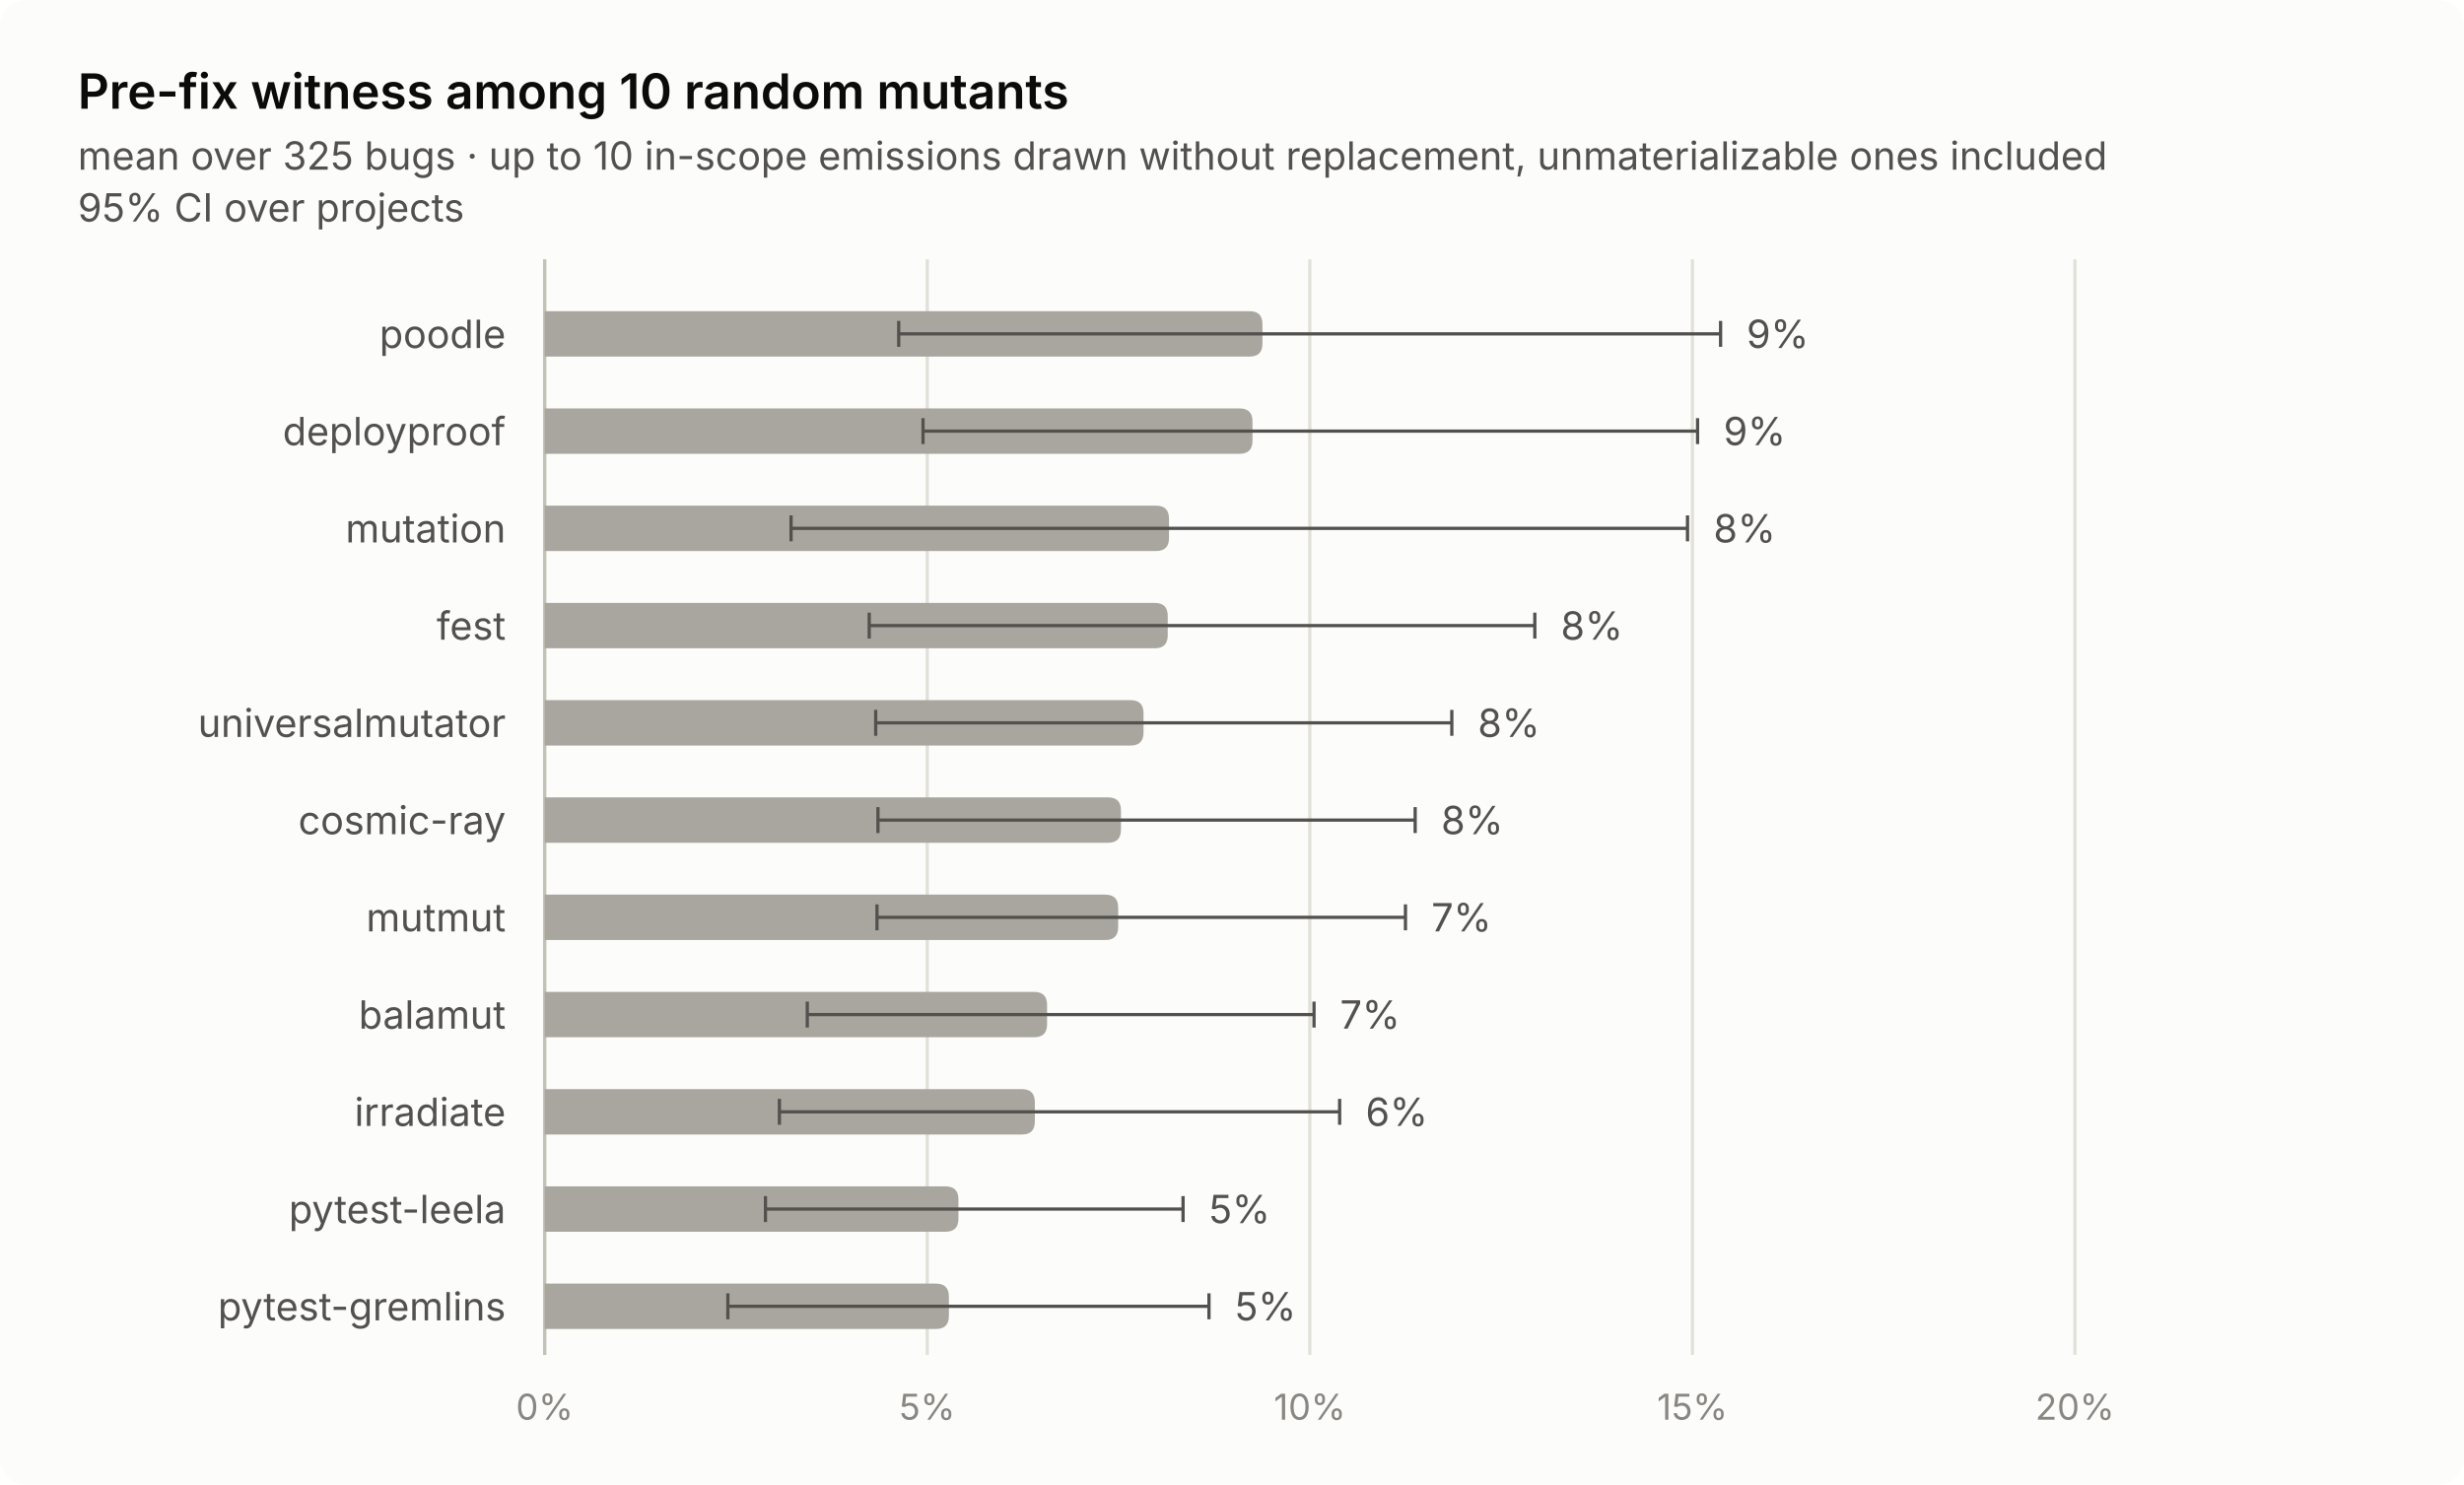
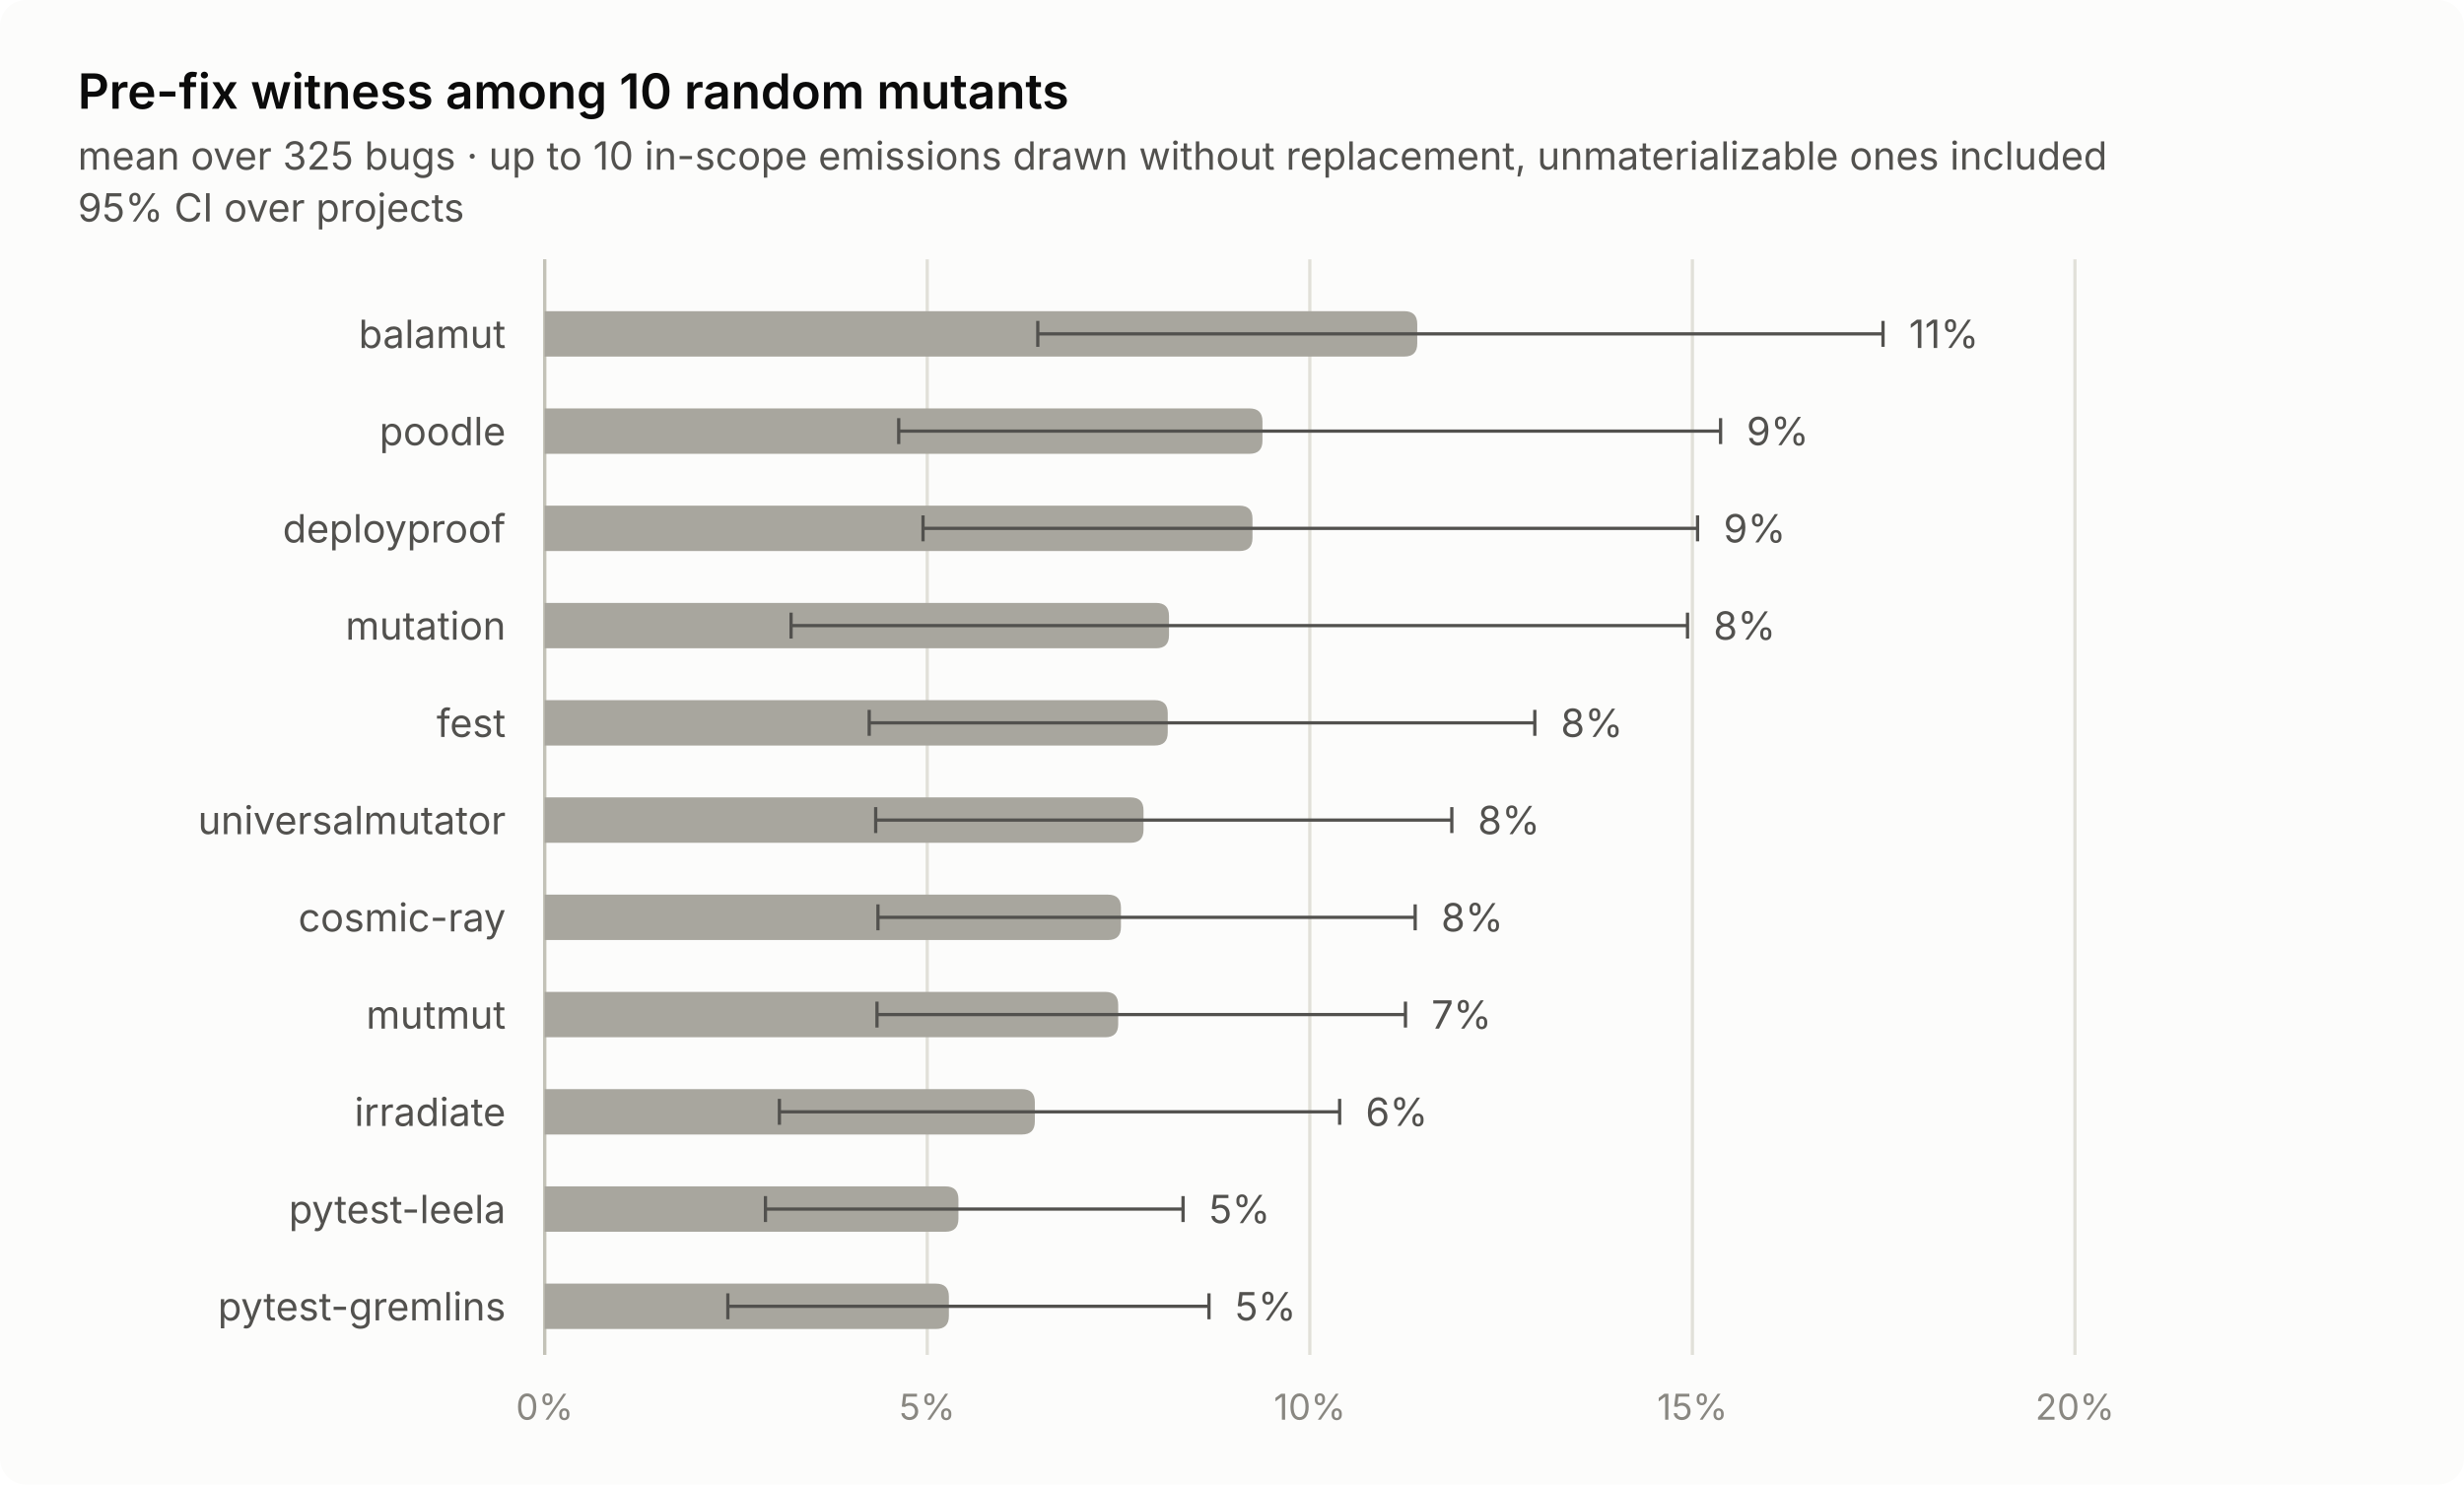
<svg xmlns="http://www.w3.org/2000/svg" width="760" height="458" viewBox="0 0 760 458" font-family="system-ui, -apple-system, &quot;Segoe UI&quot;, sans-serif" role="img" aria-label="Pre-fix witness among 10 random mutants">
  <rect width="760" height="458" fill="#fcfcfb" rx="8" />
  <text x="24.0" y="28.0" fill="#0b0b0b" font-size="15" font-weight="600" text-anchor="start" dominant-baseline="middle">Pre-fix witness among 10 random mutants</text>
  <text x="24.0" y="48.0" fill="#52514e" font-size="12" font-weight="400" text-anchor="start" dominant-baseline="middle">mean over 325 bugs · up to 10 in-scope emissions drawn without replacement, unmaterializable ones included</text>
  <text x="24.0" y="64.0" fill="#52514e" font-size="12" font-weight="400" text-anchor="start" dominant-baseline="middle">95% CI over projects</text>
  <g transform="translate(0,16)">
    <line x1="168.0" y1="64" x2="168.0" y2="402" stroke="#e1e0d9" stroke-width="1" />
    <text x="168.0" y="418.0" fill="#898781" font-size="11" font-weight="400" text-anchor="middle" dominant-baseline="middle">0%</text>
    <line x1="286.0" y1="64" x2="286.0" y2="402" stroke="#e1e0d9" stroke-width="1" />
    <text x="286.0" y="418.0" fill="#898781" font-size="11" font-weight="400" text-anchor="middle" dominant-baseline="middle">5%</text>
    <line x1="404.0" y1="64" x2="404.0" y2="402" stroke="#e1e0d9" stroke-width="1" />
    <text x="404.0" y="418.0" fill="#898781" font-size="11" font-weight="400" text-anchor="middle" dominant-baseline="middle">10%</text>
    <line x1="522.0" y1="64" x2="522.0" y2="402" stroke="#e1e0d9" stroke-width="1" />
    <text x="522.0" y="418.0" fill="#898781" font-size="11" font-weight="400" text-anchor="middle" dominant-baseline="middle">15%</text>
    <line x1="640.0" y1="64" x2="640.0" y2="402" stroke="#e1e0d9" stroke-width="1" />
    <text x="640.0" y="418.0" fill="#898781" font-size="11" font-weight="400" text-anchor="middle" dominant-baseline="middle">20%</text>
    <line x1="168" y1="64" x2="168" y2="402" stroke="#c3c2b7" stroke-width="1" />
-     <text x="156.0" y="87.0" fill="#52514e" font-size="12" font-weight="400" text-anchor="end" dominant-baseline="middle">poodle</text>
-     <path d="M168.00,80.00 H385.40 Q389.40,80.00 389.40,84.00 V90.00 Q389.40,94.00 385.40,94.00 H168.00 Z" fill="#a8a69e" />
-     <line x1="277.2" y1="87.0" x2="530.7" y2="87.0" stroke="#52514e" stroke-width="1" />
-     <line x1="277.2" y1="83.0" x2="277.2" y2="91.0" stroke="#52514e" stroke-width="1" />
-     <line x1="530.7" y1="83.0" x2="530.7" y2="91.0" stroke="#52514e" stroke-width="1" />
-     <text x="538.7" y="87.0" fill="#52514e" font-size="12" font-weight="400" text-anchor="start" dominant-baseline="middle">9%</text>
-     <text x="156.0" y="117.0" fill="#52514e" font-size="12" font-weight="400" text-anchor="end" dominant-baseline="middle">deployproof</text>
-     <path d="M168.00,110.00 H382.32 Q386.32,110.00 386.32,114.00 V120.00 Q386.32,124.00 382.32,124.00 H168.00 Z" fill="#a8a69e" />
-     <line x1="284.7" y1="117.0" x2="523.6" y2="117.0" stroke="#52514e" stroke-width="1" />
-     <line x1="284.7" y1="113.0" x2="284.7" y2="121.0" stroke="#52514e" stroke-width="1" />
-     <line x1="523.6" y1="113.0" x2="523.6" y2="121.0" stroke="#52514e" stroke-width="1" />
-     <text x="531.6" y="117.0" fill="#52514e" font-size="12" font-weight="400" text-anchor="start" dominant-baseline="middle">9%</text>
-     <text x="156.0" y="147.0" fill="#52514e" font-size="12" font-weight="400" text-anchor="end" dominant-baseline="middle">mutation</text>
-     <path d="M168.00,140.00 H356.57 Q360.57,140.00 360.57,144.00 V150.00 Q360.57,154.00 356.57,154.00 H168.00 Z" fill="#a8a69e" />
-     <line x1="244.0" y1="147.0" x2="520.5" y2="147.0" stroke="#52514e" stroke-width="1" />
-     <line x1="244.0" y1="143.0" x2="244.0" y2="151.0" stroke="#52514e" stroke-width="1" />
-     <line x1="520.5" y1="143.0" x2="520.5" y2="151.0" stroke="#52514e" stroke-width="1" />
-     <text x="528.5" y="147.0" fill="#52514e" font-size="12" font-weight="400" text-anchor="start" dominant-baseline="middle">8%</text>
-     <text x="156.0" y="177.0" fill="#52514e" font-size="12" font-weight="400" text-anchor="end" dominant-baseline="middle">fest</text>
-     <path d="M168.00,170.00 H356.18 Q360.18,170.00 360.18,174.00 V180.00 Q360.18,184.00 356.18,184.00 H168.00 Z" fill="#a8a69e" />
-     <line x1="268.1" y1="177.0" x2="473.4" y2="177.0" stroke="#52514e" stroke-width="1" />
-     <line x1="268.1" y1="173.0" x2="268.1" y2="181.0" stroke="#52514e" stroke-width="1" />
-     <line x1="473.4" y1="173.0" x2="473.4" y2="181.0" stroke="#52514e" stroke-width="1" />
-     <text x="481.4" y="177.0" fill="#52514e" font-size="12" font-weight="400" text-anchor="start" dominant-baseline="middle">8%</text>
-     <text x="156.0" y="207.0" fill="#52514e" font-size="12" font-weight="400" text-anchor="end" dominant-baseline="middle">universalmutator</text>
-     <path d="M168.00,200.00 H348.71 Q352.71,200.00 352.71,204.00 V210.00 Q352.71,214.00 348.71,214.00 H168.00 Z" fill="#a8a69e" />
-     <line x1="270.1" y1="207.0" x2="447.8" y2="207.0" stroke="#52514e" stroke-width="1" />
-     <line x1="270.1" y1="203.0" x2="270.1" y2="211.0" stroke="#52514e" stroke-width="1" />
-     <line x1="447.8" y1="203.0" x2="447.8" y2="211.0" stroke="#52514e" stroke-width="1" />
-     <text x="455.8" y="207.0" fill="#52514e" font-size="12" font-weight="400" text-anchor="start" dominant-baseline="middle">8%</text>
-     <text x="156.0" y="237.0" fill="#52514e" font-size="12" font-weight="400" text-anchor="end" dominant-baseline="middle">cosmic-ray</text>
-     <path d="M168.00,230.00 H341.75 Q345.75,230.00 345.75,234.00 V240.00 Q345.75,244.00 341.75,244.00 H168.00 Z" fill="#a8a69e" />
-     <line x1="270.8" y1="237.0" x2="436.5" y2="237.0" stroke="#52514e" stroke-width="1" />
-     <line x1="270.8" y1="233.0" x2="270.8" y2="241.0" stroke="#52514e" stroke-width="1" />
-     <line x1="436.5" y1="233.0" x2="436.5" y2="241.0" stroke="#52514e" stroke-width="1" />
-     <text x="444.5" y="237.0" fill="#52514e" font-size="12" font-weight="400" text-anchor="start" dominant-baseline="middle">8%</text>
-     <text x="156.0" y="267.0" fill="#52514e" font-size="12" font-weight="400" text-anchor="end" dominant-baseline="middle">mutmut</text>
-     <path d="M168.00,260.00 H340.90 Q344.90,260.00 344.90,264.00 V270.00 Q344.90,274.00 340.90,274.00 H168.00 Z" fill="#a8a69e" />
-     <line x1="270.5" y1="267.0" x2="433.5" y2="267.0" stroke="#52514e" stroke-width="1" />
-     <line x1="270.5" y1="263.0" x2="270.5" y2="271.0" stroke="#52514e" stroke-width="1" />
-     <line x1="433.5" y1="263.0" x2="433.5" y2="271.0" stroke="#52514e" stroke-width="1" />
-     <text x="441.5" y="267.0" fill="#52514e" font-size="12" font-weight="400" text-anchor="start" dominant-baseline="middle">7%</text>
-     <text x="156.0" y="297.0" fill="#52514e" font-size="12" font-weight="400" text-anchor="end" dominant-baseline="middle">balamut</text>
-     <path d="M168.00,290.00 H318.96 Q322.96,290.00 322.96,294.00 V300.00 Q322.96,304.00 318.96,304.00 H168.00 Z" fill="#a8a69e" />
-     <line x1="249.0" y1="297.0" x2="405.3" y2="297.0" stroke="#52514e" stroke-width="1" />
-     <line x1="249.0" y1="293.0" x2="249.0" y2="301.0" stroke="#52514e" stroke-width="1" />
-     <line x1="405.3" y1="293.0" x2="405.3" y2="301.0" stroke="#52514e" stroke-width="1" />
-     <text x="413.3" y="297.0" fill="#52514e" font-size="12" font-weight="400" text-anchor="start" dominant-baseline="middle">7%</text>
+     <text x="156.0" y="87.0" fill="#52514e" font-size="12" font-weight="400" text-anchor="end" dominant-baseline="middle">balamut</text>
+     <path d="M168.00,80.00 H433.14 Q437.14,80.00 437.14,84.00 V90.00 Q437.14,94.00 433.14,94.00 H168.00 Z" fill="#a8a69e" />
+     <line x1="320.1" y1="87.0" x2="580.8" y2="87.0" stroke="#52514e" stroke-width="1" />
+     <line x1="320.1" y1="83.0" x2="320.1" y2="91.0" stroke="#52514e" stroke-width="1" />
+     <line x1="580.8" y1="83.0" x2="580.8" y2="91.0" stroke="#52514e" stroke-width="1" />
+     <text x="588.8" y="87.0" fill="#52514e" font-size="12" font-weight="400" text-anchor="start" dominant-baseline="middle">11%</text>
+     <text x="156.0" y="117.0" fill="#52514e" font-size="12" font-weight="400" text-anchor="end" dominant-baseline="middle">poodle</text>
+     <path d="M168.00,110.00 H385.40 Q389.40,110.00 389.40,114.00 V120.00 Q389.40,124.00 385.40,124.00 H168.00 Z" fill="#a8a69e" />
+     <line x1="277.2" y1="117.0" x2="530.7" y2="117.0" stroke="#52514e" stroke-width="1" />
+     <line x1="277.2" y1="113.0" x2="277.2" y2="121.0" stroke="#52514e" stroke-width="1" />
+     <line x1="530.7" y1="113.0" x2="530.7" y2="121.0" stroke="#52514e" stroke-width="1" />
+     <text x="538.7" y="117.0" fill="#52514e" font-size="12" font-weight="400" text-anchor="start" dominant-baseline="middle">9%</text>
+     <text x="156.0" y="147.0" fill="#52514e" font-size="12" font-weight="400" text-anchor="end" dominant-baseline="middle">deployproof</text>
+     <path d="M168.00,140.00 H382.32 Q386.32,140.00 386.32,144.00 V150.00 Q386.32,154.00 382.32,154.00 H168.00 Z" fill="#a8a69e" />
+     <line x1="284.7" y1="147.0" x2="523.6" y2="147.0" stroke="#52514e" stroke-width="1" />
+     <line x1="284.7" y1="143.0" x2="284.7" y2="151.0" stroke="#52514e" stroke-width="1" />
+     <line x1="523.6" y1="143.0" x2="523.6" y2="151.0" stroke="#52514e" stroke-width="1" />
+     <text x="531.6" y="147.0" fill="#52514e" font-size="12" font-weight="400" text-anchor="start" dominant-baseline="middle">9%</text>
+     <text x="156.0" y="177.0" fill="#52514e" font-size="12" font-weight="400" text-anchor="end" dominant-baseline="middle">mutation</text>
+     <path d="M168.00,170.00 H356.57 Q360.57,170.00 360.57,174.00 V180.00 Q360.57,184.00 356.57,184.00 H168.00 Z" fill="#a8a69e" />
+     <line x1="244.0" y1="177.0" x2="520.5" y2="177.0" stroke="#52514e" stroke-width="1" />
+     <line x1="244.0" y1="173.0" x2="244.0" y2="181.0" stroke="#52514e" stroke-width="1" />
+     <line x1="520.5" y1="173.0" x2="520.5" y2="181.0" stroke="#52514e" stroke-width="1" />
+     <text x="528.5" y="177.0" fill="#52514e" font-size="12" font-weight="400" text-anchor="start" dominant-baseline="middle">8%</text>
+     <text x="156.0" y="207.0" fill="#52514e" font-size="12" font-weight="400" text-anchor="end" dominant-baseline="middle">fest</text>
+     <path d="M168.00,200.00 H356.18 Q360.18,200.00 360.18,204.00 V210.00 Q360.18,214.00 356.18,214.00 H168.00 Z" fill="#a8a69e" />
+     <line x1="268.1" y1="207.0" x2="473.4" y2="207.0" stroke="#52514e" stroke-width="1" />
+     <line x1="268.1" y1="203.0" x2="268.1" y2="211.0" stroke="#52514e" stroke-width="1" />
+     <line x1="473.4" y1="203.0" x2="473.4" y2="211.0" stroke="#52514e" stroke-width="1" />
+     <text x="481.4" y="207.0" fill="#52514e" font-size="12" font-weight="400" text-anchor="start" dominant-baseline="middle">8%</text>
+     <text x="156.0" y="237.0" fill="#52514e" font-size="12" font-weight="400" text-anchor="end" dominant-baseline="middle">universalmutator</text>
+     <path d="M168.00,230.00 H348.71 Q352.71,230.00 352.71,234.00 V240.00 Q352.71,244.00 348.71,244.00 H168.00 Z" fill="#a8a69e" />
+     <line x1="270.1" y1="237.0" x2="447.8" y2="237.0" stroke="#52514e" stroke-width="1" />
+     <line x1="270.1" y1="233.0" x2="270.1" y2="241.0" stroke="#52514e" stroke-width="1" />
+     <line x1="447.8" y1="233.0" x2="447.8" y2="241.0" stroke="#52514e" stroke-width="1" />
+     <text x="455.8" y="237.0" fill="#52514e" font-size="12" font-weight="400" text-anchor="start" dominant-baseline="middle">8%</text>
+     <text x="156.0" y="267.0" fill="#52514e" font-size="12" font-weight="400" text-anchor="end" dominant-baseline="middle">cosmic-ray</text>
+     <path d="M168.00,260.00 H341.75 Q345.75,260.00 345.75,264.00 V270.00 Q345.75,274.00 341.75,274.00 H168.00 Z" fill="#a8a69e" />
+     <line x1="270.8" y1="267.0" x2="436.5" y2="267.0" stroke="#52514e" stroke-width="1" />
+     <line x1="270.8" y1="263.0" x2="270.8" y2="271.0" stroke="#52514e" stroke-width="1" />
+     <line x1="436.5" y1="263.0" x2="436.5" y2="271.0" stroke="#52514e" stroke-width="1" />
+     <text x="444.5" y="267.0" fill="#52514e" font-size="12" font-weight="400" text-anchor="start" dominant-baseline="middle">8%</text>
+     <text x="156.0" y="297.0" fill="#52514e" font-size="12" font-weight="400" text-anchor="end" dominant-baseline="middle">mutmut</text>
+     <path d="M168.00,290.00 H340.90 Q344.90,290.00 344.90,294.00 V300.00 Q344.90,304.00 340.90,304.00 H168.00 Z" fill="#a8a69e" />
+     <line x1="270.5" y1="297.0" x2="433.5" y2="297.0" stroke="#52514e" stroke-width="1" />
+     <line x1="270.5" y1="293.0" x2="270.5" y2="301.0" stroke="#52514e" stroke-width="1" />
+     <line x1="433.5" y1="293.0" x2="433.5" y2="301.0" stroke="#52514e" stroke-width="1" />
+     <text x="441.5" y="297.0" fill="#52514e" font-size="12" font-weight="400" text-anchor="start" dominant-baseline="middle">7%</text>
    <text x="156.0" y="327.0" fill="#52514e" font-size="12" font-weight="400" text-anchor="end" dominant-baseline="middle">irradiate</text>
    <path d="M168.00,320.00 H315.19 Q319.19,320.00 319.19,324.00 V330.00 Q319.19,334.00 315.19,334.00 H168.00 Z" fill="#a8a69e" />
    <line x1="240.4" y1="327.0" x2="413.2" y2="327.0" stroke="#52514e" stroke-width="1" />
    <line x1="240.4" y1="323.0" x2="240.4" y2="331.0" stroke="#52514e" stroke-width="1" />
    <line x1="413.2" y1="323.0" x2="413.2" y2="331.0" stroke="#52514e" stroke-width="1" />
    <text x="421.2" y="327.0" fill="#52514e" font-size="12" font-weight="400" text-anchor="start" dominant-baseline="middle">6%</text>
    <text x="156.0" y="357.0" fill="#52514e" font-size="12" font-weight="400" text-anchor="end" dominant-baseline="middle">pytest-leela</text>
    <path d="M168.00,350.00 H291.62 Q295.62,350.00 295.62,354.00 V360.00 Q295.62,364.00 291.62,364.00 H168.00 Z" fill="#a8a69e" />
    <line x1="236.1" y1="357.0" x2="364.9" y2="357.0" stroke="#52514e" stroke-width="1" />
    <line x1="236.1" y1="353.0" x2="236.1" y2="361.0" stroke="#52514e" stroke-width="1" />
    <line x1="364.9" y1="353.0" x2="364.9" y2="361.0" stroke="#52514e" stroke-width="1" />
    <text x="372.9" y="357.0" fill="#52514e" font-size="12" font-weight="400" text-anchor="start" dominant-baseline="middle">5%</text>
    <text x="156.0" y="387.0" fill="#52514e" font-size="12" font-weight="400" text-anchor="end" dominant-baseline="middle">pytest-gremlins</text>
    <path d="M168.00,380.00 H288.68 Q292.68,380.00 292.68,384.00 V390.00 Q292.68,394.00 288.68,394.00 H168.00 Z" fill="#a8a69e" />
    <line x1="224.5" y1="387.0" x2="372.9" y2="387.0" stroke="#52514e" stroke-width="1" />
    <line x1="224.5" y1="383.0" x2="224.5" y2="391.0" stroke="#52514e" stroke-width="1" />
    <line x1="372.9" y1="383.0" x2="372.9" y2="391.0" stroke="#52514e" stroke-width="1" />
    <text x="380.9" y="387.0" fill="#52514e" font-size="12" font-weight="400" text-anchor="start" dominant-baseline="middle">5%</text>
  </g>
</svg>
